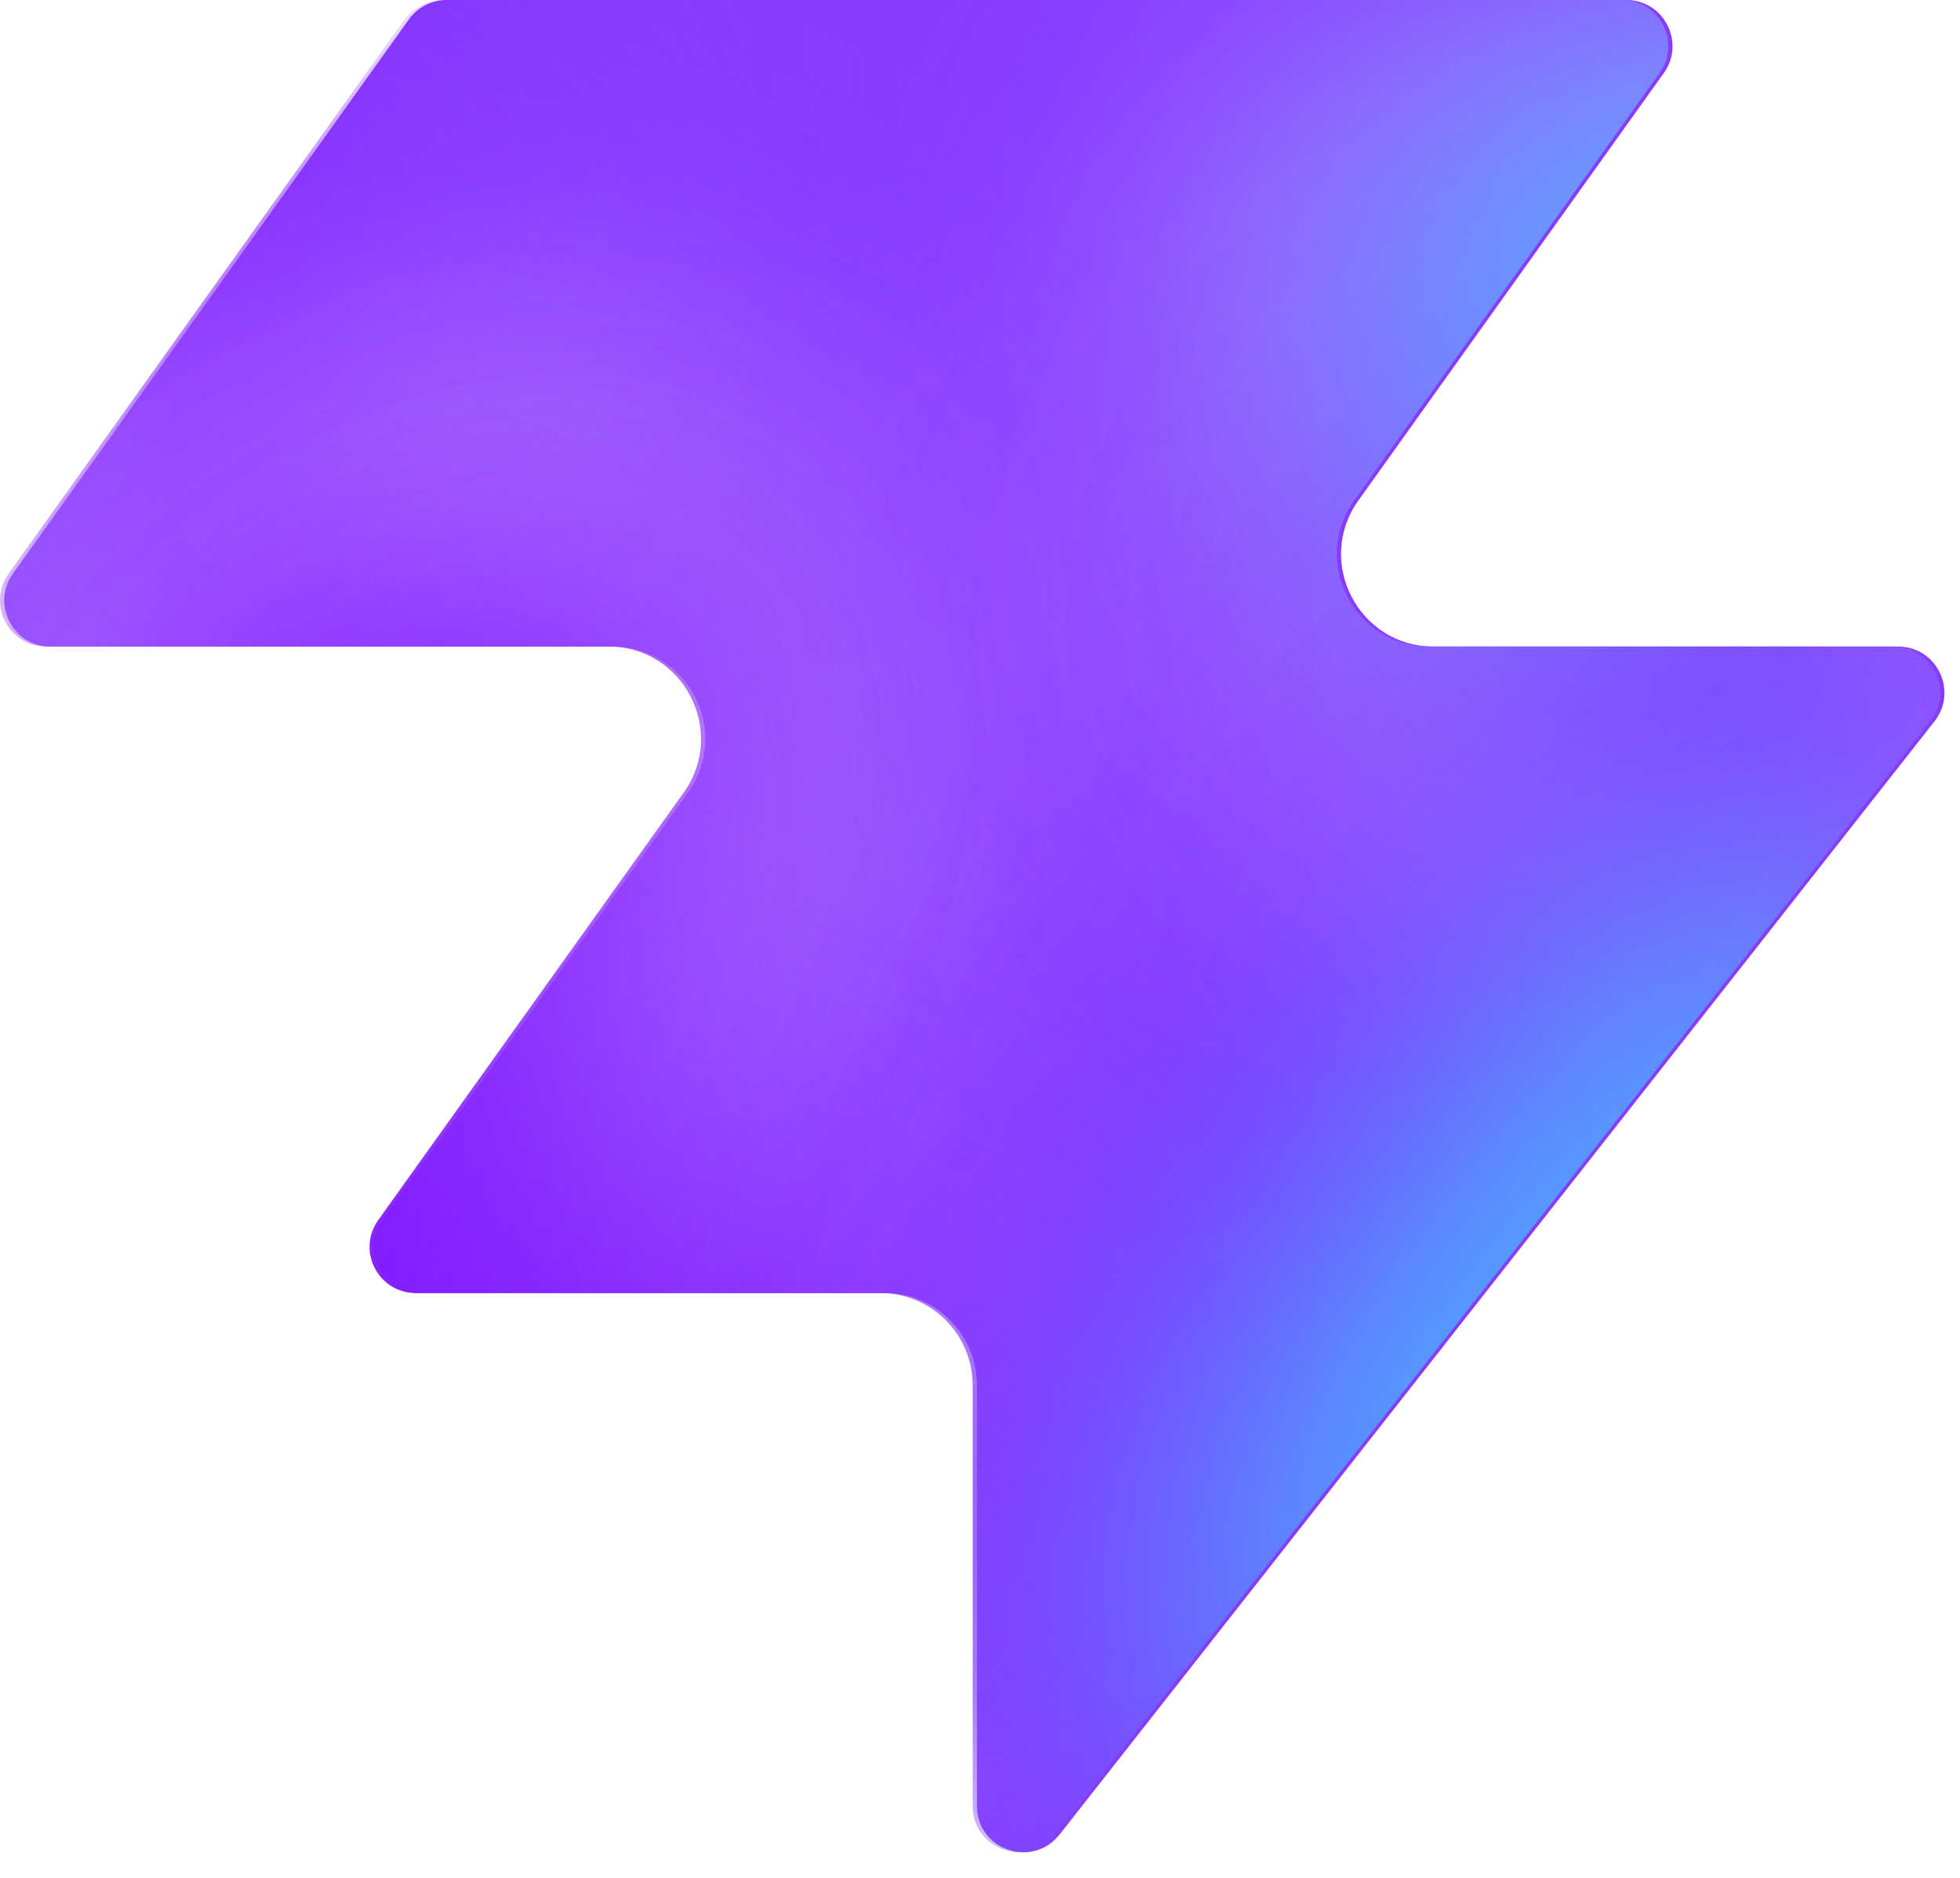
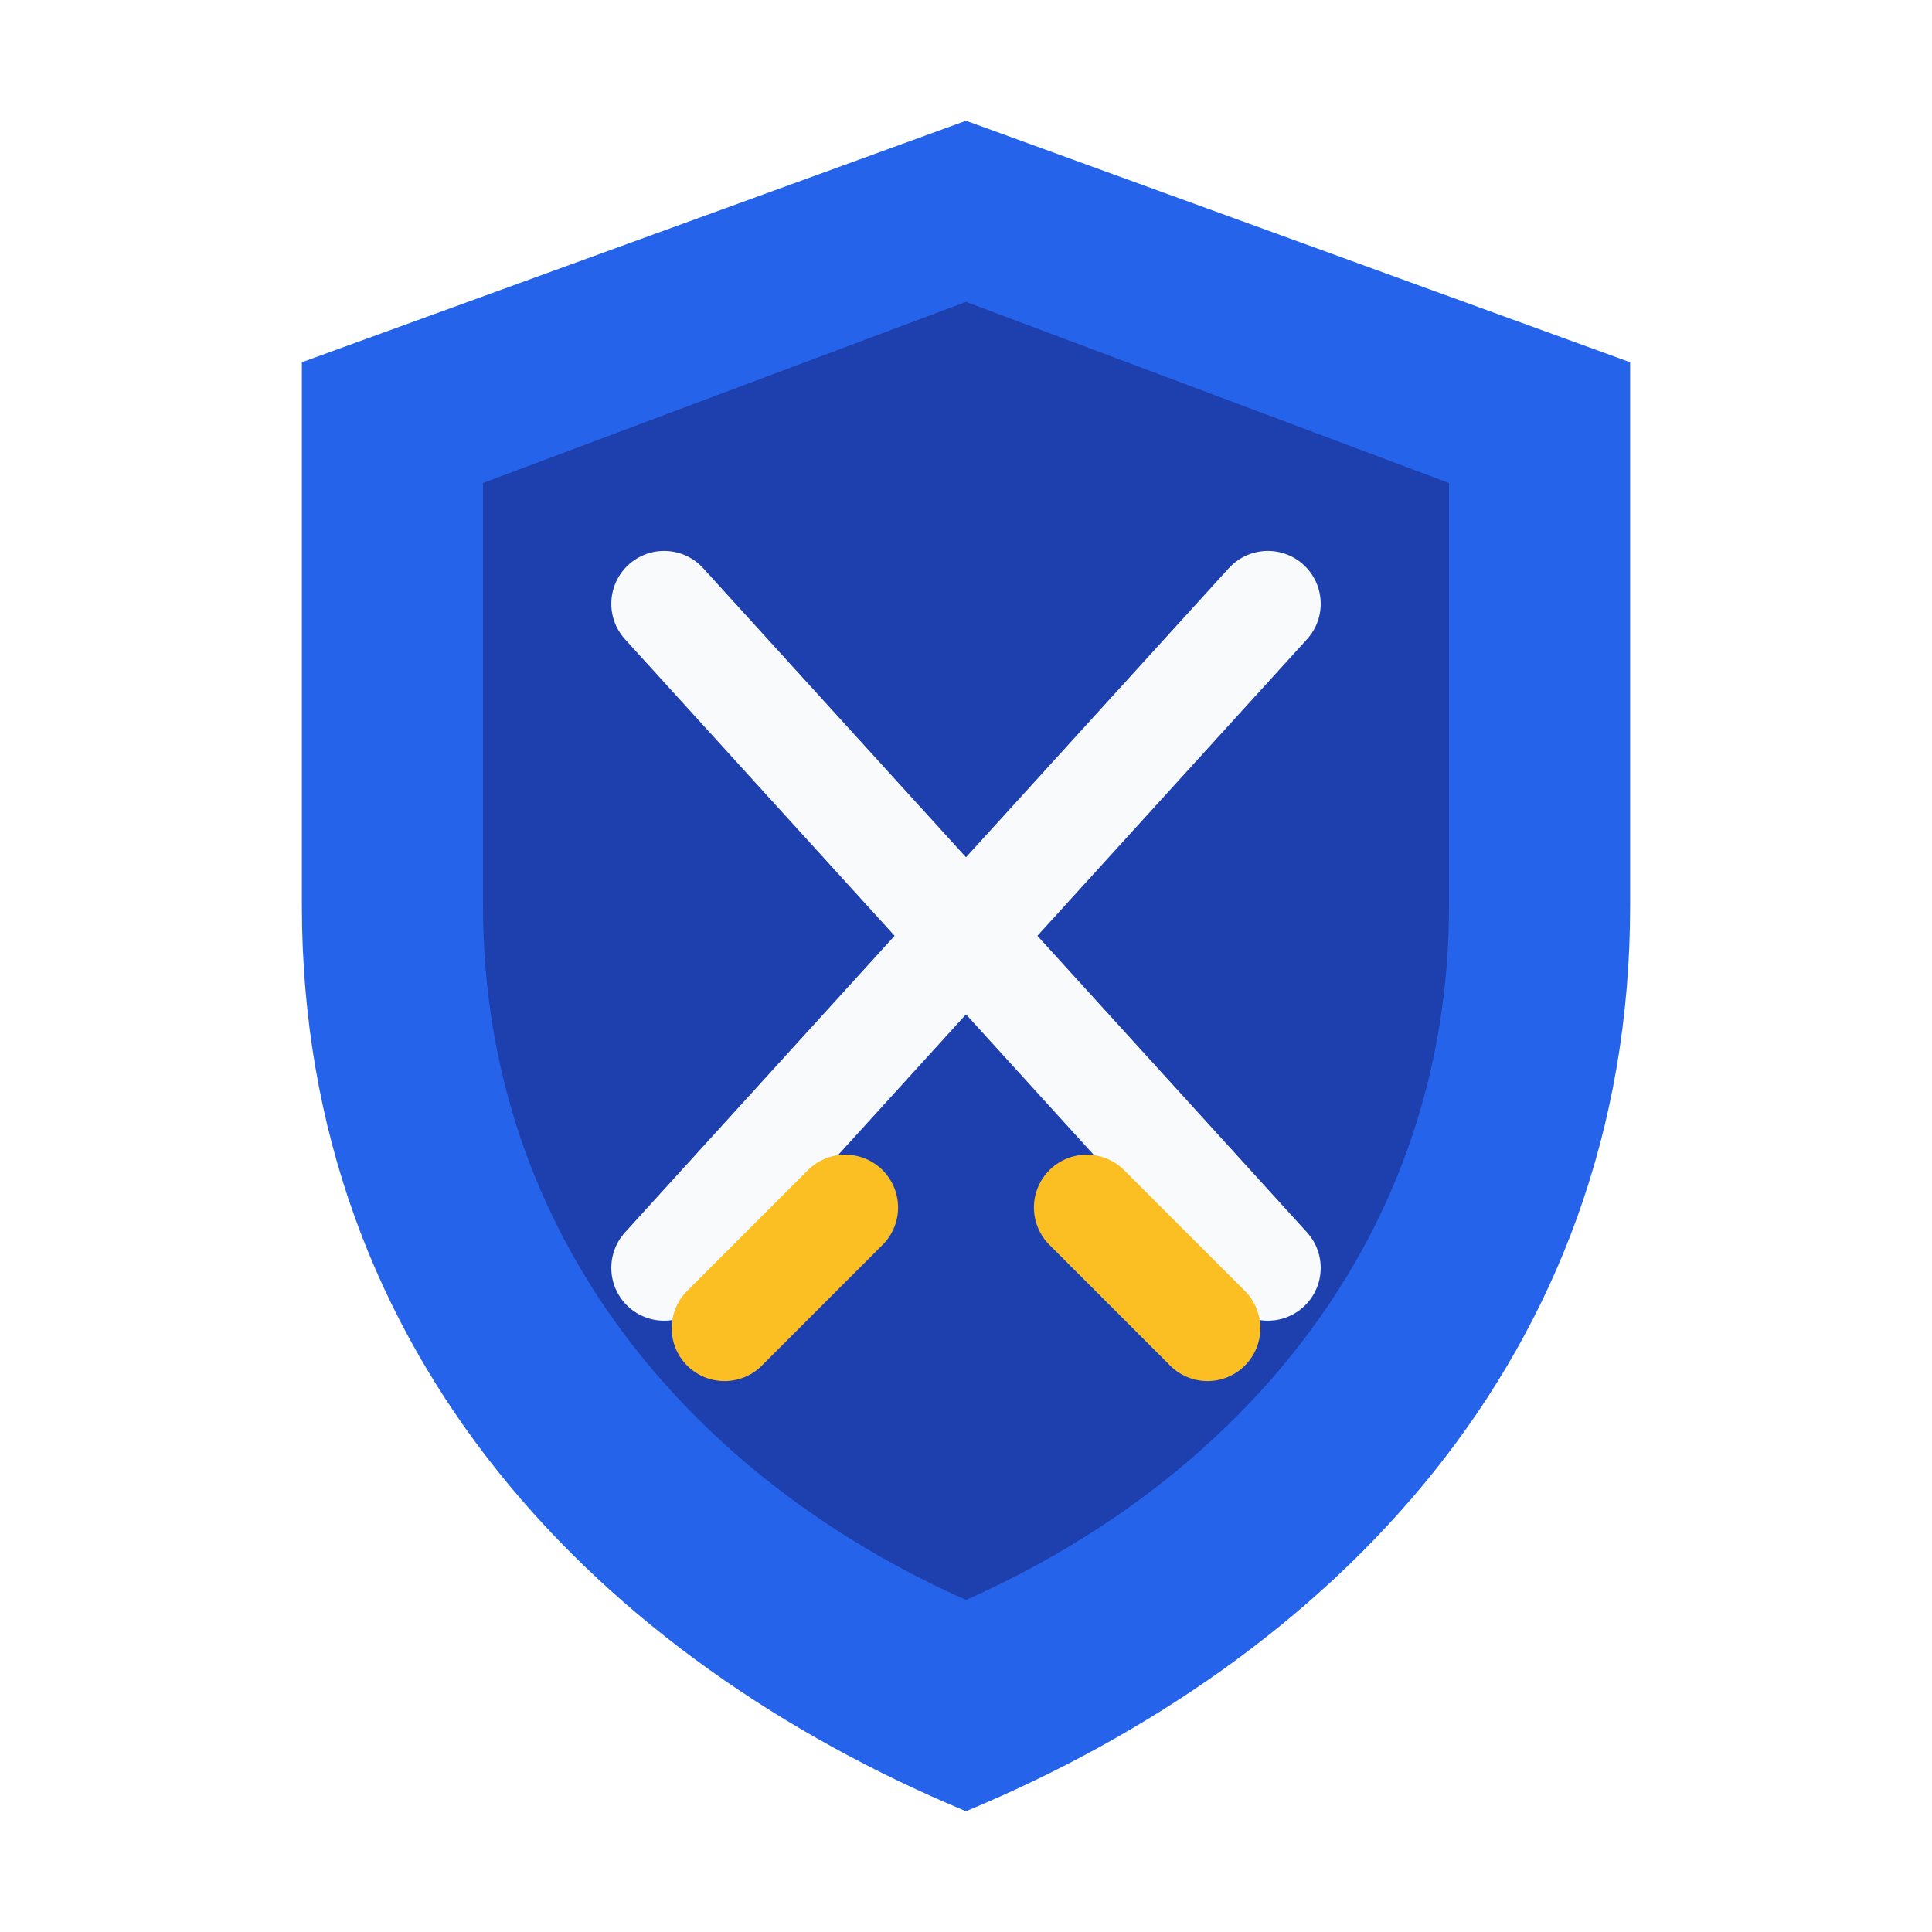
- <svg xmlns="http://www.w3.org/2000/svg" width="48" height="46" fill="none" viewBox="0 0 48 46">
-   <path fill="#863bff" d="M25.946 44.938c-.664.845-2.021.375-2.021-.698V33.937a2.26 2.26 0 0 0-2.262-2.262H10.287c-.92 0-1.456-1.04-.92-1.788l7.48-10.471c1.07-1.497 0-3.578-1.842-3.578H1.237c-.92 0-1.456-1.04-.92-1.788L10.013.474c.214-.297.556-.474.92-.474h28.894c.92 0 1.456 1.04.92 1.788l-7.48 10.471c-1.07 1.498 0 3.579 1.842 3.579h11.377c.943 0 1.473 1.088.89 1.83L25.947 44.94z" style="fill:#863bff;fill:color(display-p3 .525 .23 1);fill-opacity:1" />
-   <mask id="a" width="48" height="46" x="0" y="0" maskUnits="userSpaceOnUse" style="mask-type:alpha">
-     <path fill="#000" d="M25.842 44.938c-.664.844-2.021.375-2.021-.698V33.937a2.26 2.26 0 0 0-2.262-2.262H10.183c-.92 0-1.456-1.04-.92-1.788l7.48-10.471c1.07-1.498 0-3.579-1.842-3.579H1.133c-.92 0-1.456-1.04-.92-1.787L9.91.473c.214-.297.556-.474.92-.474h28.894c.92 0 1.456 1.04.92 1.788l-7.48 10.471c-1.07 1.498 0 3.578 1.842 3.578h11.377c.943 0 1.473 1.088.89 1.832L25.843 44.94z" style="fill:#000;fill-opacity:1" />
-   </mask>
-   <g mask="url(#a)">
-     <g filter="url(#b)">
-       <ellipse cx="5.508" cy="14.704" fill="#ede6ff" rx="5.508" ry="14.704" style="fill:#ede6ff;fill:color(display-p3 .927 .903 1);fill-opacity:1" transform="matrix(.00324 1 1 -.00324 -4.47 31.516)" />
-     </g>
-     <g filter="url(#c)">
-       <ellipse cx="10.399" cy="29.851" fill="#ede6ff" rx="10.399" ry="29.851" style="fill:#ede6ff;fill:color(display-p3 .927 .903 1);fill-opacity:1" transform="matrix(.00324 1 1 -.00324 -39.328 7.883)" />
-     </g>
-     <g filter="url(#d)">
-       <ellipse cx="5.508" cy="30.487" fill="#7e14ff" rx="5.508" ry="30.487" style="fill:#7e14ff;fill:color(display-p3 .492 .077 1);fill-opacity:1" transform="rotate(89.814 -25.913 -14.639)scale(1 -1)" />
-     </g>
-     <g filter="url(#e)">
-       <ellipse cx="5.508" cy="30.599" fill="#7e14ff" rx="5.508" ry="30.599" style="fill:#7e14ff;fill:color(display-p3 .492 .077 1);fill-opacity:1" transform="rotate(89.814 -32.644 -3.334)scale(1 -1)" />
-     </g>
-     <g filter="url(#f)">
-       <ellipse cx="5.508" cy="30.599" fill="#7e14ff" rx="5.508" ry="30.599" style="fill:#7e14ff;fill:color(display-p3 .492 .077 1);fill-opacity:1" transform="matrix(.00324 1 1 -.00324 -34.34 30.47)" />
-     </g>
-     <g filter="url(#g)">
-       <ellipse cx="14.072" cy="22.078" fill="#ede6ff" rx="14.072" ry="22.078" style="fill:#ede6ff;fill:color(display-p3 .927 .903 1);fill-opacity:1" transform="rotate(93.35 24.506 48.493)scale(-1 1)" />
-     </g>
-     <g filter="url(#h)">
-       <ellipse cx="3.47" cy="21.501" fill="#7e14ff" rx="3.47" ry="21.501" style="fill:#7e14ff;fill:color(display-p3 .492 .077 1);fill-opacity:1" transform="rotate(89.009 28.708 47.59)scale(-1 1)" />
-     </g>
-     <g filter="url(#i)">
-       <ellipse cx="3.47" cy="21.501" fill="#7e14ff" rx="3.47" ry="21.501" style="fill:#7e14ff;fill:color(display-p3 .492 .077 1);fill-opacity:1" transform="rotate(89.009 28.708 47.59)scale(-1 1)" />
-     </g>
-     <g filter="url(#j)">
-       <ellipse cx=".387" cy="8.972" fill="#7e14ff" rx="4.407" ry="29.108" style="fill:#7e14ff;fill:color(display-p3 .492 .077 1);fill-opacity:1" transform="rotate(39.51 .387 8.972)" />
-     </g>
-     <g filter="url(#k)">
-       <ellipse cx="47.523" cy="-6.092" fill="#7e14ff" rx="4.407" ry="29.108" style="fill:#7e14ff;fill:color(display-p3 .492 .077 1);fill-opacity:1" transform="rotate(37.892 47.523 -6.092)" />
-     </g>
-     <g filter="url(#l)">
-       <ellipse cx="41.412" cy="6.333" fill="#47bfff" rx="5.971" ry="9.665" style="fill:#47bfff;fill:color(display-p3 .28 .748 1);fill-opacity:1" transform="rotate(37.892 41.412 6.333)" />
-     </g>
-     <g filter="url(#m)">
-       <ellipse cx="-1.879" cy="38.332" fill="#7e14ff" rx="4.407" ry="29.108" style="fill:#7e14ff;fill:color(display-p3 .492 .077 1);fill-opacity:1" transform="rotate(37.892 -1.88 38.332)" />
-     </g>
-     <g filter="url(#n)">
-       <ellipse cx="-1.879" cy="38.332" fill="#7e14ff" rx="4.407" ry="29.108" style="fill:#7e14ff;fill:color(display-p3 .492 .077 1);fill-opacity:1" transform="rotate(37.892 -1.88 38.332)" />
-     </g>
-     <g filter="url(#o)">
-       <ellipse cx="35.651" cy="29.907" fill="#7e14ff" rx="4.407" ry="29.108" style="fill:#7e14ff;fill:color(display-p3 .492 .077 1);fill-opacity:1" transform="rotate(37.892 35.651 29.907)" />
-     </g>
-     <g filter="url(#p)">
-       <ellipse cx="38.418" cy="32.4" fill="#47bfff" rx="5.971" ry="15.297" style="fill:#47bfff;fill:color(display-p3 .28 .748 1);fill-opacity:1" transform="rotate(37.892 38.418 32.4)" />
-     </g>
+ <svg xmlns="http://www.w3.org/2000/svg" viewBox="0 0 64 64">
+   <path d="M32 4 L54 12 V30 C54 45 44 55 32 60 C20 55 10 45 10 30 V12 Z" fill="#2563eb" />
+   <path d="M32 10 L48 16 V30 C48 41 41 49 32 53 C23 49 16 41 16 30 V16 Z" fill="#1e40af" />
+   <g stroke="#f8fafc" stroke-width="3.5" stroke-linecap="round">
+     <line x1="22" y1="20" x2="42" y2="42" />
+     <line x1="42" y1="20" x2="22" y2="42" />
  </g>
-   <defs>
-     <filter id="b" width="60.045" height="41.654" x="-19.77" y="16.149" color-interpolation-filters="sRGB" filterUnits="userSpaceOnUse">
-       <feFlood flood-opacity="0" result="BackgroundImageFix" />
-       <feBlend in="SourceGraphic" in2="BackgroundImageFix" result="shape" />
-       <feGaussianBlur result="effect1_foregroundBlur_2002_17158" stdDeviation="7.659" />
-     </filter>
-     <filter id="c" width="90.34" height="51.437" x="-54.613" y="-7.533" color-interpolation-filters="sRGB" filterUnits="userSpaceOnUse">
-       <feFlood flood-opacity="0" result="BackgroundImageFix" />
-       <feBlend in="SourceGraphic" in2="BackgroundImageFix" result="shape" />
-       <feGaussianBlur result="effect1_foregroundBlur_2002_17158" stdDeviation="7.659" />
-     </filter>
-     <filter id="d" width="79.355" height="29.4" x="-49.64" y="2.03" color-interpolation-filters="sRGB" filterUnits="userSpaceOnUse">
-       <feFlood flood-opacity="0" result="BackgroundImageFix" />
-       <feBlend in="SourceGraphic" in2="BackgroundImageFix" result="shape" />
-       <feGaussianBlur result="effect1_foregroundBlur_2002_17158" stdDeviation="4.596" />
-     </filter>
-     <filter id="e" width="79.579" height="29.4" x="-45.045" y="20.029" color-interpolation-filters="sRGB" filterUnits="userSpaceOnUse">
-       <feFlood flood-opacity="0" result="BackgroundImageFix" />
-       <feBlend in="SourceGraphic" in2="BackgroundImageFix" result="shape" />
-       <feGaussianBlur result="effect1_foregroundBlur_2002_17158" stdDeviation="4.596" />
-     </filter>
-     <filter id="f" width="79.579" height="29.4" x="-43.513" y="21.178" color-interpolation-filters="sRGB" filterUnits="userSpaceOnUse">
-       <feFlood flood-opacity="0" result="BackgroundImageFix" />
-       <feBlend in="SourceGraphic" in2="BackgroundImageFix" result="shape" />
-       <feGaussianBlur result="effect1_foregroundBlur_2002_17158" stdDeviation="4.596" />
-     </filter>
-     <filter id="g" width="74.749" height="58.852" x="15.756" y="-17.901" color-interpolation-filters="sRGB" filterUnits="userSpaceOnUse">
-       <feFlood flood-opacity="0" result="BackgroundImageFix" />
-       <feBlend in="SourceGraphic" in2="BackgroundImageFix" result="shape" />
-       <feGaussianBlur result="effect1_foregroundBlur_2002_17158" stdDeviation="7.659" />
-     </filter>
-     <filter id="h" width="61.377" height="25.362" x="23.548" y="2.284" color-interpolation-filters="sRGB" filterUnits="userSpaceOnUse">
-       <feFlood flood-opacity="0" result="BackgroundImageFix" />
-       <feBlend in="SourceGraphic" in2="BackgroundImageFix" result="shape" />
-       <feGaussianBlur result="effect1_foregroundBlur_2002_17158" stdDeviation="4.596" />
-     </filter>
-     <filter id="i" width="61.377" height="25.362" x="23.548" y="2.284" color-interpolation-filters="sRGB" filterUnits="userSpaceOnUse">
-       <feFlood flood-opacity="0" result="BackgroundImageFix" />
-       <feBlend in="SourceGraphic" in2="BackgroundImageFix" result="shape" />
-       <feGaussianBlur result="effect1_foregroundBlur_2002_17158" stdDeviation="4.596" />
-     </filter>
-     <filter id="j" width="56.045" height="63.649" x="-27.636" y="-22.853" color-interpolation-filters="sRGB" filterUnits="userSpaceOnUse">
-       <feFlood flood-opacity="0" result="BackgroundImageFix" />
-       <feBlend in="SourceGraphic" in2="BackgroundImageFix" result="shape" />
-       <feGaussianBlur result="effect1_foregroundBlur_2002_17158" stdDeviation="4.596" />
-     </filter>
-     <filter id="k" width="54.814" height="64.646" x="20.116" y="-38.415" color-interpolation-filters="sRGB" filterUnits="userSpaceOnUse">
-       <feFlood flood-opacity="0" result="BackgroundImageFix" />
-       <feBlend in="SourceGraphic" in2="BackgroundImageFix" result="shape" />
-       <feGaussianBlur result="effect1_foregroundBlur_2002_17158" stdDeviation="4.596" />
-     </filter>
-     <filter id="l" width="33.541" height="35.313" x="24.641" y="-11.323" color-interpolation-filters="sRGB" filterUnits="userSpaceOnUse">
-       <feFlood flood-opacity="0" result="BackgroundImageFix" />
-       <feBlend in="SourceGraphic" in2="BackgroundImageFix" result="shape" />
-       <feGaussianBlur result="effect1_foregroundBlur_2002_17158" stdDeviation="4.596" />
-     </filter>
-     <filter id="m" width="54.814" height="64.646" x="-29.286" y="6.009" color-interpolation-filters="sRGB" filterUnits="userSpaceOnUse">
-       <feFlood flood-opacity="0" result="BackgroundImageFix" />
-       <feBlend in="SourceGraphic" in2="BackgroundImageFix" result="shape" />
-       <feGaussianBlur result="effect1_foregroundBlur_2002_17158" stdDeviation="4.596" />
-     </filter>
-     <filter id="n" width="54.814" height="64.646" x="-29.286" y="6.009" color-interpolation-filters="sRGB" filterUnits="userSpaceOnUse">
-       <feFlood flood-opacity="0" result="BackgroundImageFix" />
-       <feBlend in="SourceGraphic" in2="BackgroundImageFix" result="shape" />
-       <feGaussianBlur result="effect1_foregroundBlur_2002_17158" stdDeviation="4.596" />
-     </filter>
-     <filter id="o" width="54.814" height="64.646" x="8.244" y="-2.416" color-interpolation-filters="sRGB" filterUnits="userSpaceOnUse">
-       <feFlood flood-opacity="0" result="BackgroundImageFix" />
-       <feBlend in="SourceGraphic" in2="BackgroundImageFix" result="shape" />
-       <feGaussianBlur result="effect1_foregroundBlur_2002_17158" stdDeviation="4.596" />
-     </filter>
-     <filter id="p" width="39.409" height="43.623" x="18.713" y="10.588" color-interpolation-filters="sRGB" filterUnits="userSpaceOnUse">
-       <feFlood flood-opacity="0" result="BackgroundImageFix" />
-       <feBlend in="SourceGraphic" in2="BackgroundImageFix" result="shape" />
-       <feGaussianBlur result="effect1_foregroundBlur_2002_17158" stdDeviation="4.596" />
-     </filter>
-   </defs>
+   <g stroke="#fbbf24" stroke-width="3.5" stroke-linecap="round">
+     <line x1="24" y1="44" x2="28" y2="40" />
+     <line x1="40" y1="44" x2="36" y2="40" />
+   </g>
</svg>
